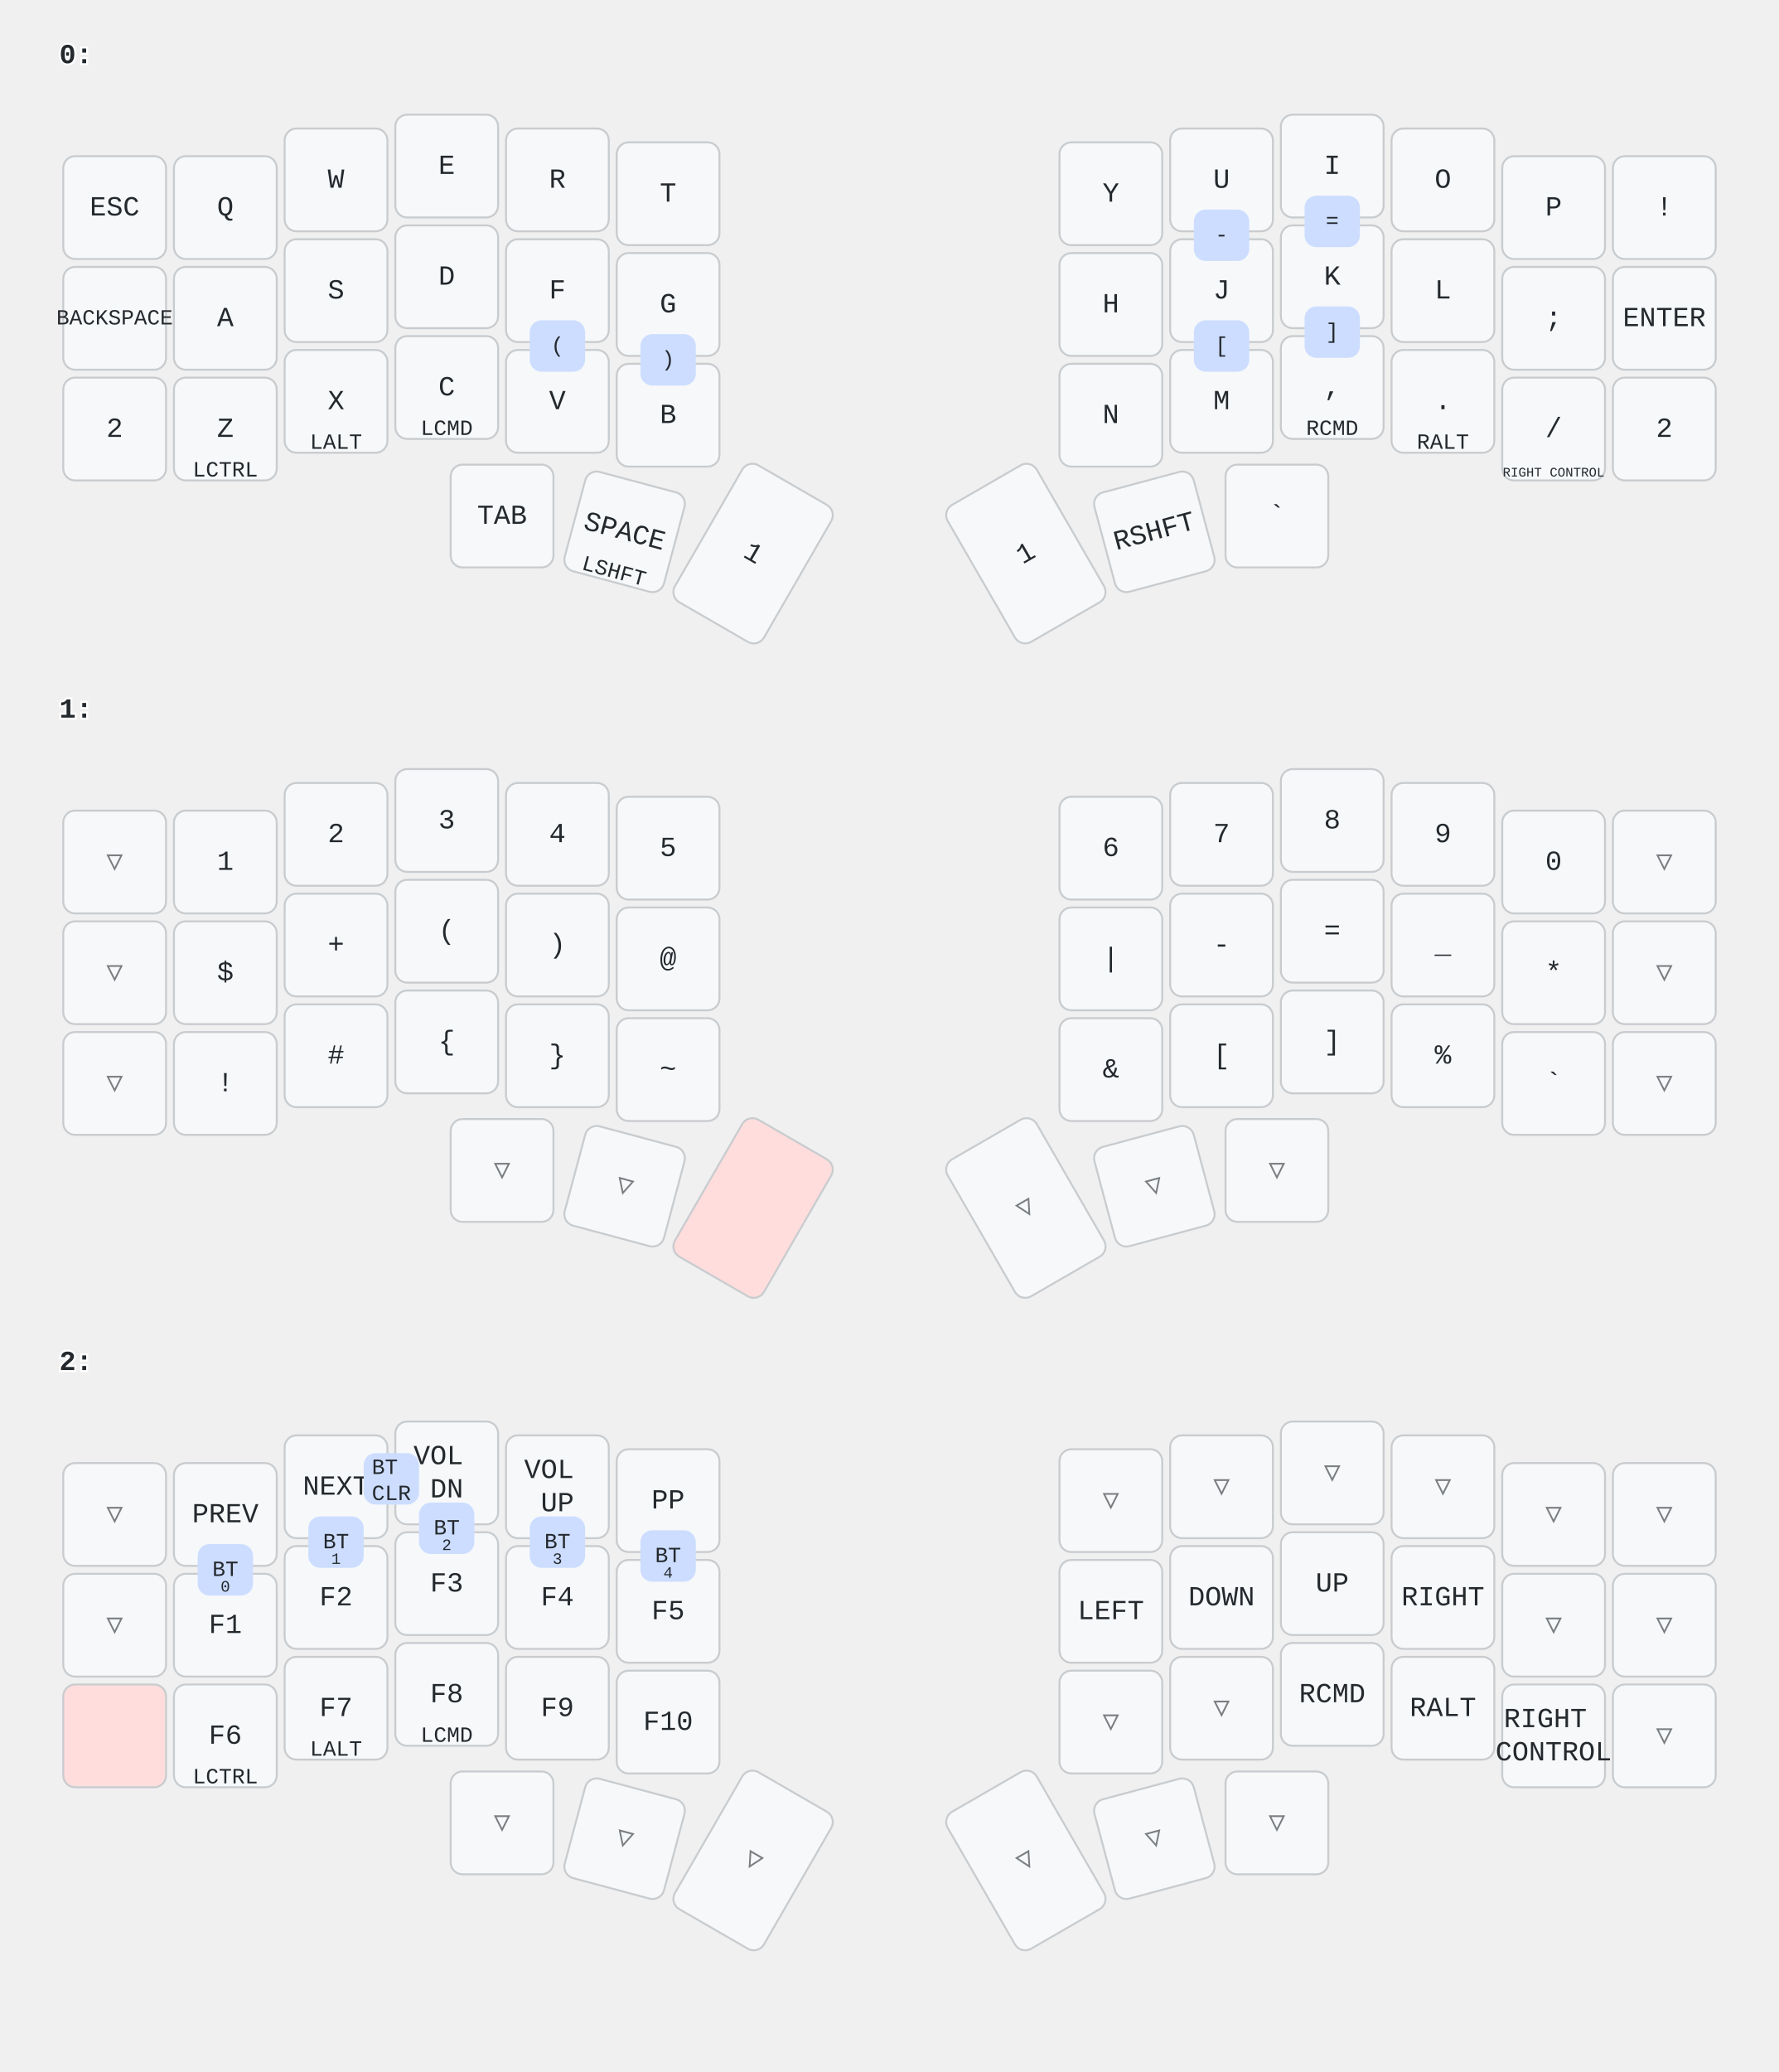
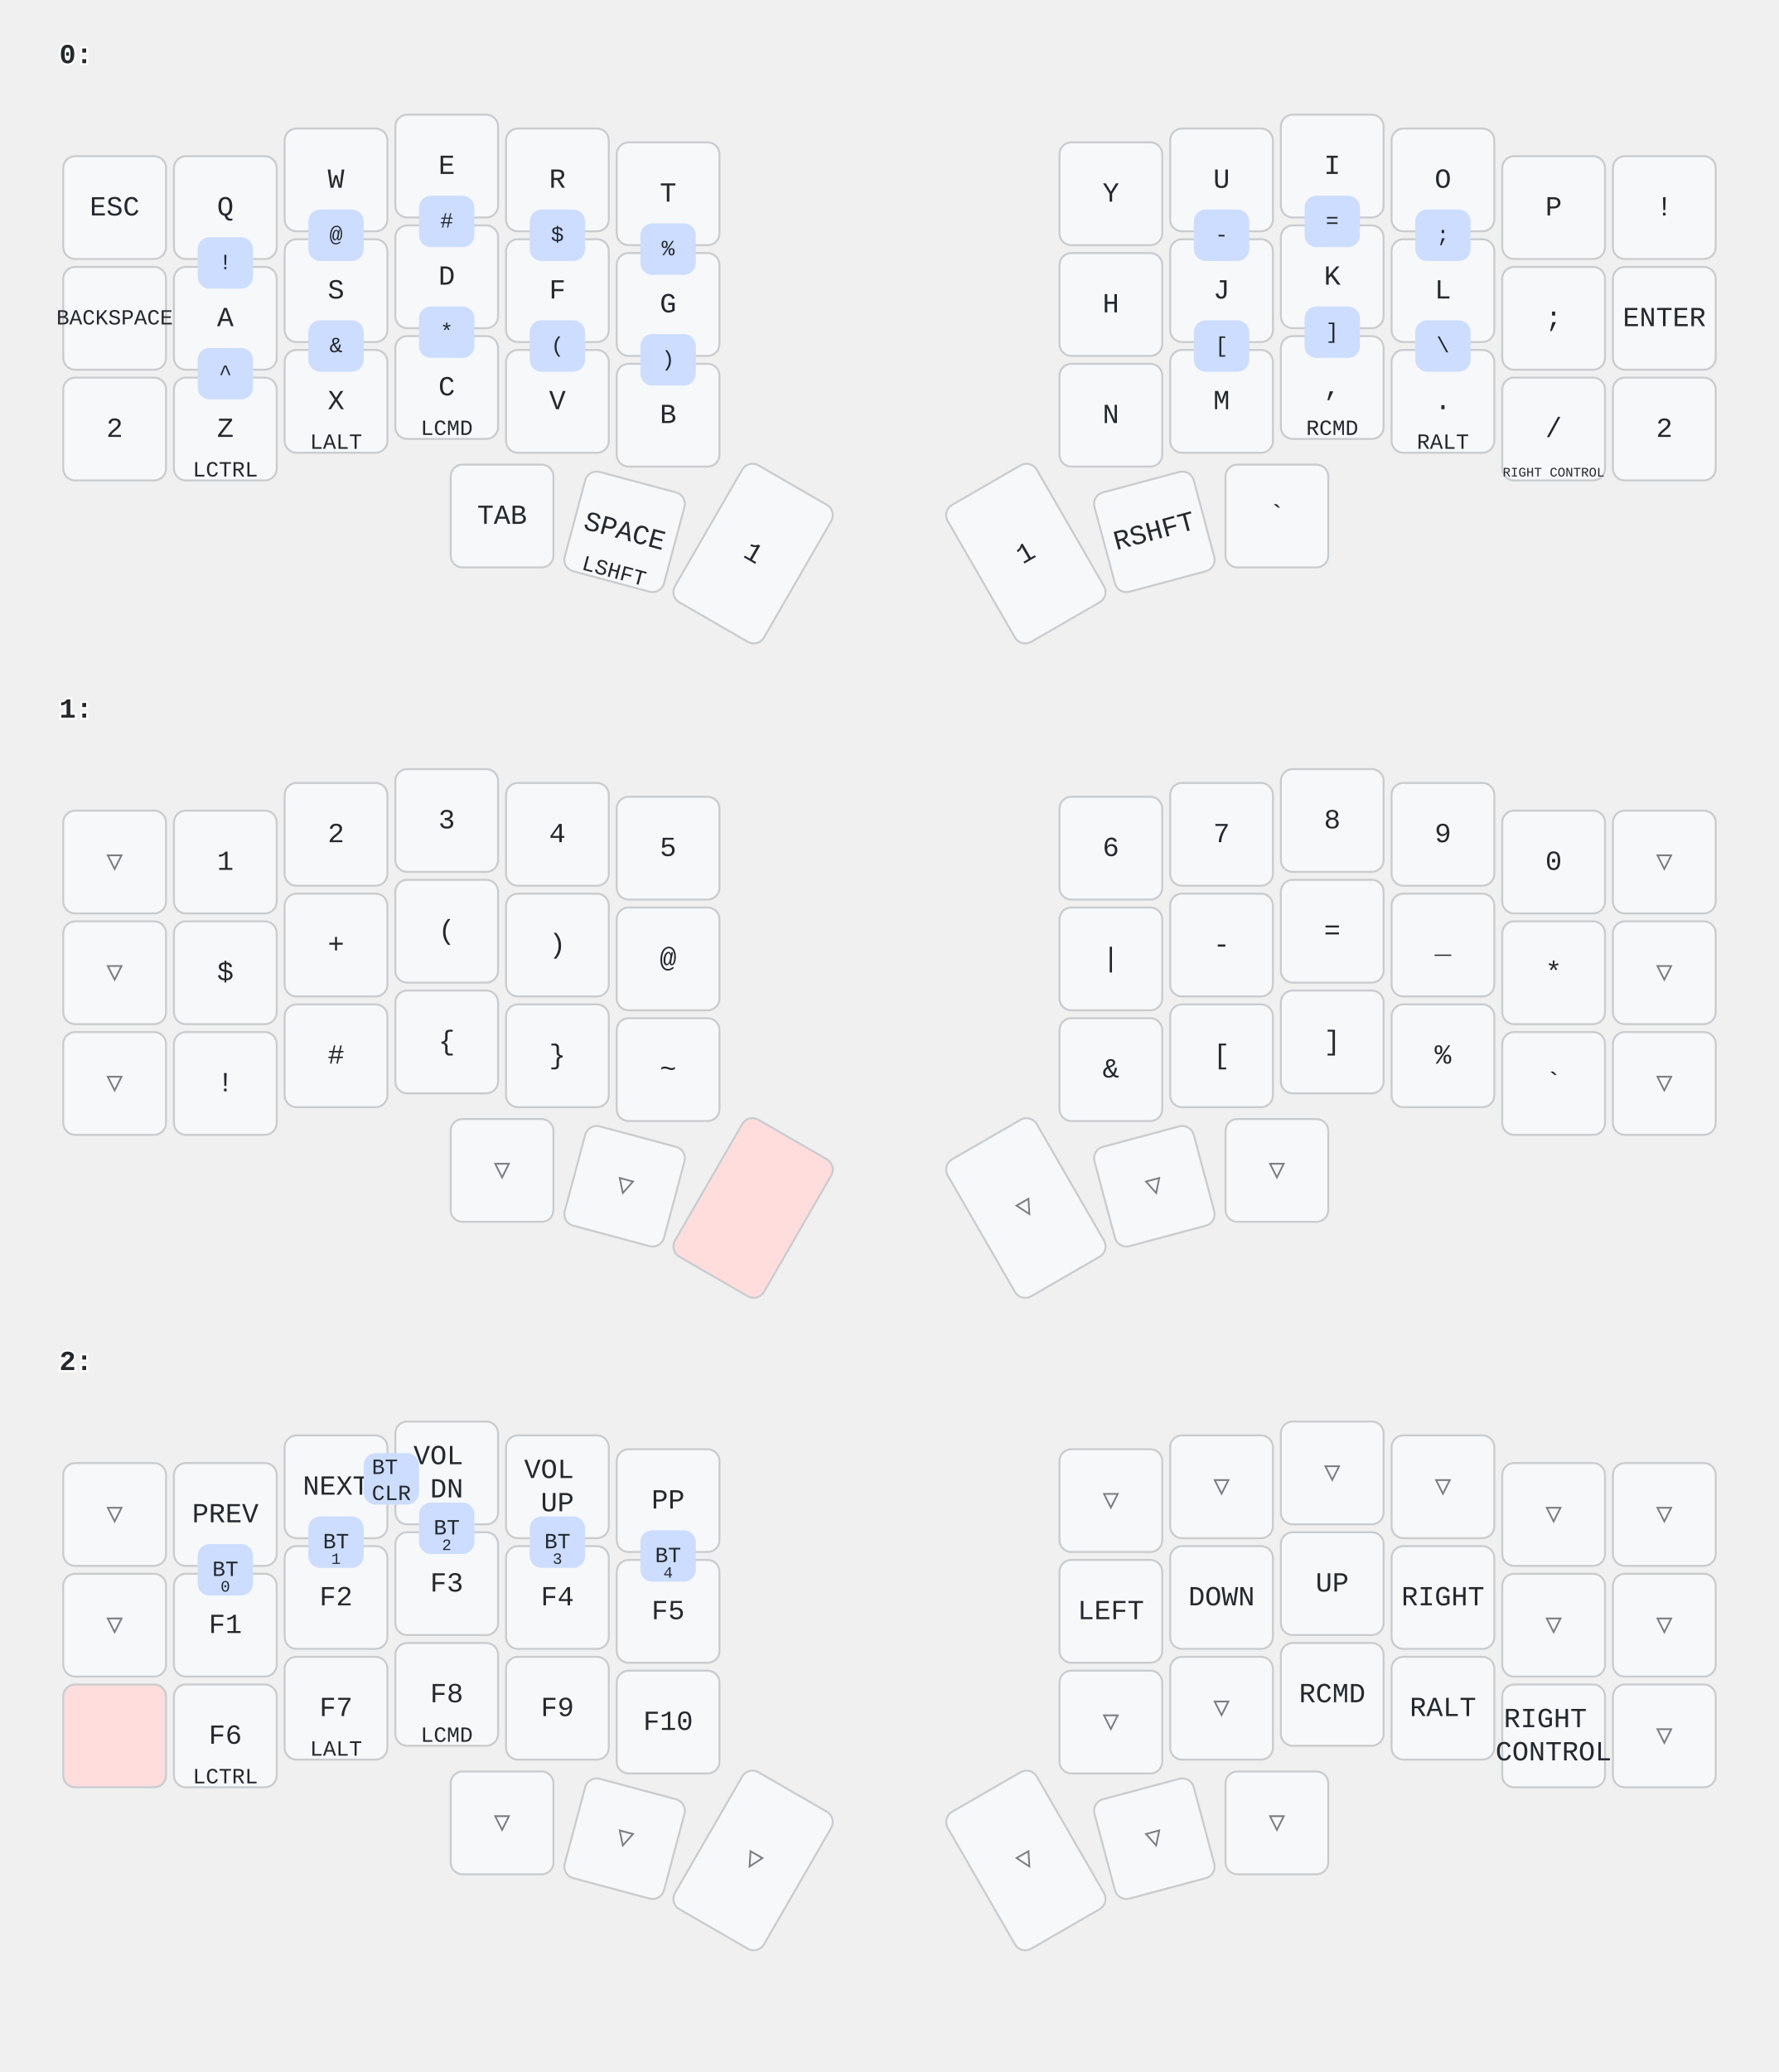
<svg xmlns="http://www.w3.org/2000/svg" width="900" height="1048" viewBox="0 0 900 1048" class="keymap">
  <style>/* inherit to force styles through use tags */
svg path {
    fill: inherit;
}

/* font and background color specifications */
svg.keymap {
    font-family: SFMono-Regular,Consolas,Liberation Mono,Menlo,monospace;
    font-size: 14px;
    font-kerning: normal;
    text-rendering: optimizeLegibility;
    fill: #24292e;
}

/* default key styling */
rect.key {
    fill: #f6f8fa;
    stroke: #c9cccf;
    stroke-width: 1;
}

/* default key side styling, only used is draw_key_sides is set */
rect.side {
    filter: brightness(90%);
}

/* color accent for combo boxes */
rect.combo, rect.combo-separate {
    fill: #cdf;
}

/* color accent for held keys */
rect.held, rect.combo.held {
    fill: #fdd;
}

/* color accent for ghost (optional) keys */
rect.ghost, rect.combo.ghost {
    stroke-dasharray: 4, 4;
    stroke-width: 2;
}

text {
    text-anchor: middle;
    dominant-baseline: middle;
}

/* styling for layer labels */
text.label {
    font-weight: bold;
    text-anchor: start;
    stroke: white;
    stroke-width: 2;
    paint-order: stroke;
}

/* styling for combo tap, and key hold/shifted label text */
text.combo, text.hold, text.shifted {
    font-size: 11px;
}

text.hold {
    text-anchor: middle;
    dominant-baseline: auto;
}

text.shifted {
    text-anchor: middle;
    dominant-baseline: hanging;
}

/* styling for hold/shifted label text in combo box */
text.combo.hold, text.combo.shifted {
    font-size: 8px;
}

/* lighter symbol for transparent keys */
text.trans {
    fill: #7b7e81;
}

/* styling for combo dendrons */
path.combo {
    stroke-width: 1;
    stroke: gray;
    fill: none;
}

/* Start Tabler Icons Cleanup */
/* cannot use height/width with glyphs */
.icon-tabler &gt; path {
    fill: inherit;
    stroke: inherit;
    stroke-width: 2;
}
/* hide tabler's default box */
.icon-tabler &gt; path[stroke="none"][fill="none"] {
    visibility: hidden;
}
/* End Tabler Icons Cleanup */
</style>
  <g transform="translate(30, 0)" class="layer-0">
    <text x="0" y="28" class="label">0:</text>
    <g transform="translate(0, 56)">
      <g transform="translate(28, 49)" class="key keypos-0">
        <rect rx="6" ry="6" x="-26" y="-26" width="52" height="52" class="key" />
        <text x="0" y="0" class="key tap">ESC</text>
      </g>
      <g transform="translate(84, 49)" class="key keypos-1">
        <rect rx="6" ry="6" x="-26" y="-26" width="52" height="52" class="key" />
        <text x="0" y="0" class="key tap">Q</text>
      </g>
      <g transform="translate(140, 35)" class="key keypos-2">
        <rect rx="6" ry="6" x="-26" y="-26" width="52" height="52" class="key" />
        <text x="0" y="0" class="key tap">W</text>
      </g>
      <g transform="translate(196, 28)" class="key keypos-3">
        <rect rx="6" ry="6" x="-26" y="-26" width="52" height="52" class="key" />
        <text x="0" y="0" class="key tap">E</text>
      </g>
      <g transform="translate(252, 35)" class="key keypos-4">
        <rect rx="6" ry="6" x="-26" y="-26" width="52" height="52" class="key" />
        <text x="0" y="0" class="key tap">R</text>
      </g>
      <g transform="translate(308, 42)" class="key keypos-5">
        <rect rx="6" ry="6" x="-26" y="-26" width="52" height="52" class="key" />
        <text x="0" y="0" class="key tap">T</text>
      </g>
      <g transform="translate(532, 42)" class="key keypos-6">
        <rect rx="6" ry="6" x="-26" y="-26" width="52" height="52" class="key" />
        <text x="0" y="0" class="key tap">Y</text>
      </g>
      <g transform="translate(588, 35)" class="key keypos-7">
        <rect rx="6" ry="6" x="-26" y="-26" width="52" height="52" class="key" />
        <text x="0" y="0" class="key tap">U</text>
      </g>
      <g transform="translate(644, 28)" class="key keypos-8">
        <rect rx="6" ry="6" x="-26" y="-26" width="52" height="52" class="key" />
        <text x="0" y="0" class="key tap">I</text>
      </g>
      <g transform="translate(700, 35)" class="key keypos-9">
        <rect rx="6" ry="6" x="-26" y="-26" width="52" height="52" class="key" />
        <text x="0" y="0" class="key tap">O</text>
      </g>
      <g transform="translate(756, 49)" class="key keypos-10">
        <rect rx="6" ry="6" x="-26" y="-26" width="52" height="52" class="key" />
        <text x="0" y="0" class="key tap">P</text>
      </g>
      <g transform="translate(812, 49)" class="key keypos-11">
        <rect rx="6" ry="6" x="-26" y="-26" width="52" height="52" class="key" />
        <text x="0" y="0" class="key tap">!</text>
      </g>
      <g transform="translate(28, 105)" class="key keypos-12">
        <rect rx="6" ry="6" x="-26" y="-26" width="52" height="52" class="key" />
        <text x="0" y="0" class="key tap">
          <tspan style="font-size: 78%">BACKSPACE</tspan>
        </text>
      </g>
      <g transform="translate(84, 105)" class="key keypos-13">
        <rect rx="6" ry="6" x="-26" y="-26" width="52" height="52" class="key" />
        <text x="0" y="0" class="key tap">A</text>
      </g>
      <g transform="translate(140, 91)" class="key keypos-14">
        <rect rx="6" ry="6" x="-26" y="-26" width="52" height="52" class="key" />
        <text x="0" y="0" class="key tap">S</text>
      </g>
      <g transform="translate(196, 84)" class="key keypos-15">
        <rect rx="6" ry="6" x="-26" y="-26" width="52" height="52" class="key" />
        <text x="0" y="0" class="key tap">D</text>
      </g>
      <g transform="translate(252, 91)" class="key keypos-16">
        <rect rx="6" ry="6" x="-26" y="-26" width="52" height="52" class="key" />
        <text x="0" y="0" class="key tap">F</text>
      </g>
      <g transform="translate(308, 98)" class="key keypos-17">
        <rect rx="6" ry="6" x="-26" y="-26" width="52" height="52" class="key" />
        <text x="0" y="0" class="key tap">G</text>
      </g>
      <g transform="translate(532, 98)" class="key keypos-18">
        <rect rx="6" ry="6" x="-26" y="-26" width="52" height="52" class="key" />
        <text x="0" y="0" class="key tap">H</text>
      </g>
      <g transform="translate(588, 91)" class="key keypos-19">
        <rect rx="6" ry="6" x="-26" y="-26" width="52" height="52" class="key" />
        <text x="0" y="0" class="key tap">J</text>
      </g>
      <g transform="translate(644, 84)" class="key keypos-20">
        <rect rx="6" ry="6" x="-26" y="-26" width="52" height="52" class="key" />
        <text x="0" y="0" class="key tap">K</text>
      </g>
      <g transform="translate(700, 91)" class="key keypos-21">
        <rect rx="6" ry="6" x="-26" y="-26" width="52" height="52" class="key" />
        <text x="0" y="0" class="key tap">L</text>
      </g>
      <g transform="translate(756, 105)" class="key keypos-22">
        <rect rx="6" ry="6" x="-26" y="-26" width="52" height="52" class="key" />
        <text x="0" y="0" class="key tap">;</text>
      </g>
      <g transform="translate(812, 105)" class="key keypos-23">
        <rect rx="6" ry="6" x="-26" y="-26" width="52" height="52" class="key" />
        <text x="0" y="0" class="key tap">ENTER</text>
      </g>
      <g transform="translate(28, 161)" class="key keypos-24">
        <rect rx="6" ry="6" x="-26" y="-26" width="52" height="52" class="key" />
        <text x="0" y="0" class="key tap">2</text>
      </g>
      <g transform="translate(84, 161)" class="key keypos-25">
        <rect rx="6" ry="6" x="-26" y="-26" width="52" height="52" class="key" />
        <text x="0" y="0" class="key tap">Z</text>
        <text x="0" y="24" class="key hold">LCTRL</text>
      </g>
      <g transform="translate(140, 147)" class="key keypos-26">
        <rect rx="6" ry="6" x="-26" y="-26" width="52" height="52" class="key" />
        <text x="0" y="0" class="key tap">X</text>
        <text x="0" y="24" class="key hold">LALT</text>
      </g>
      <g transform="translate(196, 140)" class="key keypos-27">
        <rect rx="6" ry="6" x="-26" y="-26" width="52" height="52" class="key" />
        <text x="0" y="0" class="key tap">C</text>
        <text x="0" y="24" class="key hold">LCMD</text>
      </g>
      <g transform="translate(252, 147)" class="key keypos-28">
        <rect rx="6" ry="6" x="-26" y="-26" width="52" height="52" class="key" />
        <text x="0" y="0" class="key tap">V</text>
      </g>
      <g transform="translate(308, 154)" class="key keypos-29">
        <rect rx="6" ry="6" x="-26" y="-26" width="52" height="52" class="key" />
        <text x="0" y="0" class="key tap">B</text>
      </g>
      <g transform="translate(532, 154)" class="key keypos-30">
        <rect rx="6" ry="6" x="-26" y="-26" width="52" height="52" class="key" />
        <text x="0" y="0" class="key tap">N</text>
      </g>
      <g transform="translate(588, 147)" class="key keypos-31">
        <rect rx="6" ry="6" x="-26" y="-26" width="52" height="52" class="key" />
        <text x="0" y="0" class="key tap">M</text>
      </g>
      <g transform="translate(644, 140)" class="key keypos-32">
        <rect rx="6" ry="6" x="-26" y="-26" width="52" height="52" class="key" />
        <text x="0" y="0" class="key tap">,</text>
        <text x="0" y="24" class="key hold">RCMD</text>
      </g>
      <g transform="translate(700, 147)" class="key keypos-33">
        <rect rx="6" ry="6" x="-26" y="-26" width="52" height="52" class="key" />
        <text x="0" y="0" class="key tap">.</text>
        <text x="0" y="24" class="key hold">RALT</text>
      </g>
      <g transform="translate(756, 161)" class="key keypos-34">
        <rect rx="6" ry="6" x="-26" y="-26" width="52" height="52" class="key" />
        <text x="0" y="0" class="key tap">/</text>
        <text x="0" y="24" class="key hold">
          <tspan style="font-size: 60%">RIGHT CONTROL</tspan>
        </text>
      </g>
      <g transform="translate(812, 161)" class="key keypos-35">
        <rect rx="6" ry="6" x="-26" y="-26" width="52" height="52" class="key" />
        <text x="0" y="0" class="key tap">2</text>
      </g>
      <g transform="translate(224, 205)" class="key keypos-36">
        <rect rx="6" ry="6" x="-26" y="-26" width="52" height="52" class="key" />
        <text x="0" y="0" class="key tap">TAB</text>
      </g>
      <g transform="translate(286, 213) rotate(15.0)" class="key keypos-37">
        <rect rx="6" ry="6" x="-26" y="-26" width="52" height="52" class="key" />
        <text x="0" y="0" class="key tap">SPACE</text>
        <text x="0" y="24" class="key hold">LSHFT</text>
      </g>
      <g transform="translate(351, 224) rotate(30.0)" class="key keypos-38">
        <rect rx="6" ry="6" x="-26" y="-40" width="52" height="80" class="key" />
        <text x="0" y="0" class="key tap">1</text>
      </g>
      <g transform="translate(489, 224) rotate(-30.0)" class="key keypos-39">
        <rect rx="6" ry="6" x="-26" y="-40" width="52" height="80" class="key" />
        <text x="0" y="0" class="key tap">1</text>
      </g>
      <g transform="translate(554, 213) rotate(-15.0)" class="key keypos-40">
        <rect rx="6" ry="6" x="-26" y="-26" width="52" height="52" class="key" />
        <text x="0" y="0" class="key tap">RSHFT</text>
      </g>
      <g transform="translate(616, 205)" class="key keypos-41">
        <rect rx="6" ry="6" x="-26" y="-26" width="52" height="52" class="key" />
        <text x="0" y="0" class="key tap">`</text>
      </g>
      <g class="combo combopos-0">
+         <rect rx="6" ry="6" x="70" y="64" width="28" height="26" class="combo" />
+         <text x="84" y="77" class="combo tap">!</text>
+       </g>
+       <g class="combo combopos-1">
+         <rect rx="6" ry="6" x="126" y="50" width="28" height="26" class="combo" />
+         <text x="140" y="63" class="combo tap">@</text>
+       </g>
+       <g class="combo combopos-2">
+         <rect rx="6" ry="6" x="182" y="43" width="28" height="26" class="combo" />
+         <text x="196" y="56" class="combo tap">#</text>
+       </g>
+       <g class="combo combopos-3">
+         <rect rx="6" ry="6" x="238" y="50" width="28" height="26" class="combo" />
+         <text x="252" y="63" class="combo tap">$</text>
+       </g>
+       <g class="combo combopos-4">
+         <rect rx="6" ry="6" x="294" y="57" width="28" height="26" class="combo" />
+         <text x="308" y="70" class="combo tap">%</text>
+       </g>
+       <g class="combo combopos-5">
+         <rect rx="6" ry="6" x="70" y="120" width="28" height="26" class="combo" />
+         <text x="84" y="133" class="combo tap">^</text>
+       </g>
+       <g class="combo combopos-6">
+         <rect rx="6" ry="6" x="126" y="106" width="28" height="26" class="combo" />
+         <text x="140" y="119" class="combo tap">&amp;</text>
+       </g>
+       <g class="combo combopos-7">
+         <rect rx="6" ry="6" x="182" y="99" width="28" height="26" class="combo" />
+         <text x="196" y="112" class="combo tap">*</text>
+       </g>
+       <g class="combo combopos-8">
        <rect rx="6" ry="6" x="238" y="106" width="28" height="26" class="combo" />
        <text x="252" y="119" class="combo tap">(</text>
      </g>
-       <g class="combo combopos-1">
+       <g class="combo combopos-9">
        <rect rx="6" ry="6" x="294" y="113" width="28" height="26" class="combo" />
        <text x="308" y="126" class="combo tap">)</text>
      </g>
-       <g class="combo combopos-2">
+       <g class="combo combopos-10">
        <rect rx="6" ry="6" x="574" y="50" width="28" height="26" class="combo" />
        <text x="588" y="63" class="combo tap">-</text>
      </g>
-       <g class="combo combopos-3">
+       <g class="combo combopos-11">
        <rect rx="6" ry="6" x="630" y="43" width="28" height="26" class="combo" />
        <text x="644" y="56" class="combo tap">=</text>
      </g>
-       <g class="combo combopos-4">
+       <g class="combo combopos-12">
+         <rect rx="6" ry="6" x="686" y="50" width="28" height="26" class="combo" />
+         <text x="700" y="63" class="combo tap">;</text>
+       </g>
+       <g class="combo combopos-13">
        <rect rx="6" ry="6" x="574" y="106" width="28" height="26" class="combo" />
        <text x="588" y="119" class="combo tap">[</text>
      </g>
-       <g class="combo combopos-5">
+       <g class="combo combopos-14">
        <rect rx="6" ry="6" x="630" y="99" width="28" height="26" class="combo" />
        <text x="644" y="112" class="combo tap">]</text>
+       </g>
+       <g class="combo combopos-15">
+         <rect rx="6" ry="6" x="686" y="106" width="28" height="26" class="combo" />
+         <text x="700" y="119" class="combo tap">\</text>
      </g>
    </g>
  </g>
  <g transform="translate(30, 331)" class="layer-1">
    <text x="0" y="28" class="label">1:</text>
    <g transform="translate(0, 56)">
      <g transform="translate(28, 49)" class="key trans keypos-0">
        <rect rx="6" ry="6" x="-26" y="-26" width="52" height="52" class="key trans" />
        <text x="0" y="0" class="key trans tap">▽</text>
      </g>
      <g transform="translate(84, 49)" class="key keypos-1">
        <rect rx="6" ry="6" x="-26" y="-26" width="52" height="52" class="key" />
        <text x="0" y="0" class="key tap">1</text>
      </g>
      <g transform="translate(140, 35)" class="key keypos-2">
        <rect rx="6" ry="6" x="-26" y="-26" width="52" height="52" class="key" />
        <text x="0" y="0" class="key tap">2</text>
      </g>
      <g transform="translate(196, 28)" class="key keypos-3">
        <rect rx="6" ry="6" x="-26" y="-26" width="52" height="52" class="key" />
        <text x="0" y="0" class="key tap">3</text>
      </g>
      <g transform="translate(252, 35)" class="key keypos-4">
        <rect rx="6" ry="6" x="-26" y="-26" width="52" height="52" class="key" />
        <text x="0" y="0" class="key tap">4</text>
      </g>
      <g transform="translate(308, 42)" class="key keypos-5">
        <rect rx="6" ry="6" x="-26" y="-26" width="52" height="52" class="key" />
        <text x="0" y="0" class="key tap">5</text>
      </g>
      <g transform="translate(532, 42)" class="key keypos-6">
        <rect rx="6" ry="6" x="-26" y="-26" width="52" height="52" class="key" />
        <text x="0" y="0" class="key tap">6</text>
      </g>
      <g transform="translate(588, 35)" class="key keypos-7">
        <rect rx="6" ry="6" x="-26" y="-26" width="52" height="52" class="key" />
        <text x="0" y="0" class="key tap">7</text>
      </g>
      <g transform="translate(644, 28)" class="key keypos-8">
        <rect rx="6" ry="6" x="-26" y="-26" width="52" height="52" class="key" />
        <text x="0" y="0" class="key tap">8</text>
      </g>
      <g transform="translate(700, 35)" class="key keypos-9">
        <rect rx="6" ry="6" x="-26" y="-26" width="52" height="52" class="key" />
        <text x="0" y="0" class="key tap">9</text>
      </g>
      <g transform="translate(756, 49)" class="key keypos-10">
        <rect rx="6" ry="6" x="-26" y="-26" width="52" height="52" class="key" />
        <text x="0" y="0" class="key tap">0</text>
      </g>
      <g transform="translate(812, 49)" class="key trans keypos-11">
        <rect rx="6" ry="6" x="-26" y="-26" width="52" height="52" class="key trans" />
        <text x="0" y="0" class="key trans tap">▽</text>
      </g>
      <g transform="translate(28, 105)" class="key trans keypos-12">
        <rect rx="6" ry="6" x="-26" y="-26" width="52" height="52" class="key trans" />
        <text x="0" y="0" class="key trans tap">▽</text>
      </g>
      <g transform="translate(84, 105)" class="key keypos-13">
        <rect rx="6" ry="6" x="-26" y="-26" width="52" height="52" class="key" />
        <text x="0" y="0" class="key tap">$</text>
      </g>
      <g transform="translate(140, 91)" class="key keypos-14">
        <rect rx="6" ry="6" x="-26" y="-26" width="52" height="52" class="key" />
        <text x="0" y="0" class="key tap">+</text>
      </g>
      <g transform="translate(196, 84)" class="key keypos-15">
        <rect rx="6" ry="6" x="-26" y="-26" width="52" height="52" class="key" />
        <text x="0" y="0" class="key tap">(</text>
      </g>
      <g transform="translate(252, 91)" class="key keypos-16">
        <rect rx="6" ry="6" x="-26" y="-26" width="52" height="52" class="key" />
        <text x="0" y="0" class="key tap">)</text>
      </g>
      <g transform="translate(308, 98)" class="key keypos-17">
        <rect rx="6" ry="6" x="-26" y="-26" width="52" height="52" class="key" />
        <text x="0" y="0" class="key tap">@</text>
      </g>
      <g transform="translate(532, 98)" class="key keypos-18">
        <rect rx="6" ry="6" x="-26" y="-26" width="52" height="52" class="key" />
        <text x="0" y="0" class="key tap">|</text>
      </g>
      <g transform="translate(588, 91)" class="key keypos-19">
        <rect rx="6" ry="6" x="-26" y="-26" width="52" height="52" class="key" />
        <text x="0" y="0" class="key tap">-</text>
      </g>
      <g transform="translate(644, 84)" class="key keypos-20">
        <rect rx="6" ry="6" x="-26" y="-26" width="52" height="52" class="key" />
        <text x="0" y="0" class="key tap">=</text>
      </g>
      <g transform="translate(700, 91)" class="key keypos-21">
        <rect rx="6" ry="6" x="-26" y="-26" width="52" height="52" class="key" />
        <text x="0" y="0" class="key tap">_</text>
      </g>
      <g transform="translate(756, 105)" class="key keypos-22">
        <rect rx="6" ry="6" x="-26" y="-26" width="52" height="52" class="key" />
        <text x="0" y="0" class="key tap">*</text>
      </g>
      <g transform="translate(812, 105)" class="key trans keypos-23">
        <rect rx="6" ry="6" x="-26" y="-26" width="52" height="52" class="key trans" />
        <text x="0" y="0" class="key trans tap">▽</text>
      </g>
      <g transform="translate(28, 161)" class="key trans keypos-24">
        <rect rx="6" ry="6" x="-26" y="-26" width="52" height="52" class="key trans" />
        <text x="0" y="0" class="key trans tap">▽</text>
      </g>
      <g transform="translate(84, 161)" class="key keypos-25">
        <rect rx="6" ry="6" x="-26" y="-26" width="52" height="52" class="key" />
        <text x="0" y="0" class="key tap">!</text>
      </g>
      <g transform="translate(140, 147)" class="key keypos-26">
        <rect rx="6" ry="6" x="-26" y="-26" width="52" height="52" class="key" />
        <text x="0" y="0" class="key tap">#</text>
      </g>
      <g transform="translate(196, 140)" class="key keypos-27">
        <rect rx="6" ry="6" x="-26" y="-26" width="52" height="52" class="key" />
        <text x="0" y="0" class="key tap">{</text>
      </g>
      <g transform="translate(252, 147)" class="key keypos-28">
        <rect rx="6" ry="6" x="-26" y="-26" width="52" height="52" class="key" />
        <text x="0" y="0" class="key tap">}</text>
      </g>
      <g transform="translate(308, 154)" class="key keypos-29">
        <rect rx="6" ry="6" x="-26" y="-26" width="52" height="52" class="key" />
        <text x="0" y="0" class="key tap">~</text>
      </g>
      <g transform="translate(532, 154)" class="key keypos-30">
        <rect rx="6" ry="6" x="-26" y="-26" width="52" height="52" class="key" />
        <text x="0" y="0" class="key tap">&amp;</text>
      </g>
      <g transform="translate(588, 147)" class="key keypos-31">
        <rect rx="6" ry="6" x="-26" y="-26" width="52" height="52" class="key" />
        <text x="0" y="0" class="key tap">[</text>
      </g>
      <g transform="translate(644, 140)" class="key keypos-32">
        <rect rx="6" ry="6" x="-26" y="-26" width="52" height="52" class="key" />
        <text x="0" y="0" class="key tap">]</text>
      </g>
      <g transform="translate(700, 147)" class="key keypos-33">
        <rect rx="6" ry="6" x="-26" y="-26" width="52" height="52" class="key" />
        <text x="0" y="0" class="key tap">%</text>
      </g>
      <g transform="translate(756, 161)" class="key keypos-34">
        <rect rx="6" ry="6" x="-26" y="-26" width="52" height="52" class="key" />
        <text x="0" y="0" class="key tap">`</text>
      </g>
      <g transform="translate(812, 161)" class="key trans keypos-35">
        <rect rx="6" ry="6" x="-26" y="-26" width="52" height="52" class="key trans" />
        <text x="0" y="0" class="key trans tap">▽</text>
      </g>
      <g transform="translate(224, 205)" class="key trans keypos-36">
        <rect rx="6" ry="6" x="-26" y="-26" width="52" height="52" class="key trans" />
        <text x="0" y="0" class="key trans tap">▽</text>
      </g>
      <g transform="translate(286, 213) rotate(15.0)" class="key trans keypos-37">
        <rect rx="6" ry="6" x="-26" y="-26" width="52" height="52" class="key trans" />
        <text x="0" y="0" class="key trans tap">▽</text>
      </g>
      <g transform="translate(351, 224) rotate(30.0)" class="key held keypos-38">
        <rect rx="6" ry="6" x="-26" y="-40" width="52" height="80" class="key held" />
      </g>
      <g transform="translate(489, 224) rotate(-30.0)" class="key trans keypos-39">
        <rect rx="6" ry="6" x="-26" y="-40" width="52" height="80" class="key trans" />
        <text x="0" y="0" class="key trans tap">▽</text>
      </g>
      <g transform="translate(554, 213) rotate(-15.0)" class="key trans keypos-40">
        <rect rx="6" ry="6" x="-26" y="-26" width="52" height="52" class="key trans" />
        <text x="0" y="0" class="key trans tap">▽</text>
      </g>
      <g transform="translate(616, 205)" class="key trans keypos-41">
        <rect rx="6" ry="6" x="-26" y="-26" width="52" height="52" class="key trans" />
        <text x="0" y="0" class="key trans tap">▽</text>
      </g>
    </g>
  </g>
  <g transform="translate(30, 661)" class="layer-2">
    <text x="0" y="28" class="label">2:</text>
    <g transform="translate(0, 56)">
      <g transform="translate(28, 49)" class="key trans keypos-0">
        <rect rx="6" ry="6" x="-26" y="-26" width="52" height="52" class="key trans" />
        <text x="0" y="0" class="key trans tap">▽</text>
      </g>
      <g transform="translate(84, 49)" class="key keypos-1">
        <rect rx="6" ry="6" x="-26" y="-26" width="52" height="52" class="key" />
        <text x="0" y="0" class="key tap">PREV</text>
      </g>
      <g transform="translate(140, 35)" class="key keypos-2">
        <rect rx="6" ry="6" x="-26" y="-26" width="52" height="52" class="key" />
        <text x="0" y="0" class="key tap">NEXT</text>
      </g>
      <g transform="translate(196, 28)" class="key keypos-3">
        <rect rx="6" ry="6" x="-26" y="-26" width="52" height="52" class="key" />
        <text x="0" y="0" class="key tap">
          <tspan x="0" dy="-0.6em">VOL</tspan>
          <tspan x="0" dy="1.2em">DN</tspan>
        </text>
      </g>
      <g transform="translate(252, 35)" class="key keypos-4">
        <rect rx="6" ry="6" x="-26" y="-26" width="52" height="52" class="key" />
        <text x="0" y="0" class="key tap">
          <tspan x="0" dy="-0.6em">VOL</tspan>
          <tspan x="0" dy="1.2em">UP</tspan>
        </text>
      </g>
      <g transform="translate(308, 42)" class="key keypos-5">
        <rect rx="6" ry="6" x="-26" y="-26" width="52" height="52" class="key" />
        <text x="0" y="0" class="key tap">PP</text>
      </g>
      <g transform="translate(532, 42)" class="key trans keypos-6">
        <rect rx="6" ry="6" x="-26" y="-26" width="52" height="52" class="key trans" />
        <text x="0" y="0" class="key trans tap">▽</text>
      </g>
      <g transform="translate(588, 35)" class="key trans keypos-7">
        <rect rx="6" ry="6" x="-26" y="-26" width="52" height="52" class="key trans" />
        <text x="0" y="0" class="key trans tap">▽</text>
      </g>
      <g transform="translate(644, 28)" class="key trans keypos-8">
        <rect rx="6" ry="6" x="-26" y="-26" width="52" height="52" class="key trans" />
        <text x="0" y="0" class="key trans tap">▽</text>
      </g>
      <g transform="translate(700, 35)" class="key trans keypos-9">
        <rect rx="6" ry="6" x="-26" y="-26" width="52" height="52" class="key trans" />
        <text x="0" y="0" class="key trans tap">▽</text>
      </g>
      <g transform="translate(756, 49)" class="key trans keypos-10">
        <rect rx="6" ry="6" x="-26" y="-26" width="52" height="52" class="key trans" />
        <text x="0" y="0" class="key trans tap">▽</text>
      </g>
      <g transform="translate(812, 49)" class="key trans keypos-11">
        <rect rx="6" ry="6" x="-26" y="-26" width="52" height="52" class="key trans" />
        <text x="0" y="0" class="key trans tap">▽</text>
      </g>
      <g transform="translate(28, 105)" class="key trans keypos-12">
        <rect rx="6" ry="6" x="-26" y="-26" width="52" height="52" class="key trans" />
        <text x="0" y="0" class="key trans tap">▽</text>
      </g>
      <g transform="translate(84, 105)" class="key keypos-13">
        <rect rx="6" ry="6" x="-26" y="-26" width="52" height="52" class="key" />
        <text x="0" y="0" class="key tap">F1</text>
      </g>
      <g transform="translate(140, 91)" class="key keypos-14">
        <rect rx="6" ry="6" x="-26" y="-26" width="52" height="52" class="key" />
        <text x="0" y="0" class="key tap">F2</text>
      </g>
      <g transform="translate(196, 84)" class="key keypos-15">
        <rect rx="6" ry="6" x="-26" y="-26" width="52" height="52" class="key" />
        <text x="0" y="0" class="key tap">F3</text>
      </g>
      <g transform="translate(252, 91)" class="key keypos-16">
        <rect rx="6" ry="6" x="-26" y="-26" width="52" height="52" class="key" />
        <text x="0" y="0" class="key tap">F4</text>
      </g>
      <g transform="translate(308, 98)" class="key keypos-17">
        <rect rx="6" ry="6" x="-26" y="-26" width="52" height="52" class="key" />
        <text x="0" y="0" class="key tap">F5</text>
      </g>
      <g transform="translate(532, 98)" class="key keypos-18">
        <rect rx="6" ry="6" x="-26" y="-26" width="52" height="52" class="key" />
        <text x="0" y="0" class="key tap">LEFT</text>
      </g>
      <g transform="translate(588, 91)" class="key keypos-19">
        <rect rx="6" ry="6" x="-26" y="-26" width="52" height="52" class="key" />
        <text x="0" y="0" class="key tap">DOWN</text>
      </g>
      <g transform="translate(644, 84)" class="key keypos-20">
        <rect rx="6" ry="6" x="-26" y="-26" width="52" height="52" class="key" />
        <text x="0" y="0" class="key tap">UP</text>
      </g>
      <g transform="translate(700, 91)" class="key keypos-21">
        <rect rx="6" ry="6" x="-26" y="-26" width="52" height="52" class="key" />
        <text x="0" y="0" class="key tap">RIGHT</text>
      </g>
      <g transform="translate(756, 105)" class="key trans keypos-22">
        <rect rx="6" ry="6" x="-26" y="-26" width="52" height="52" class="key trans" />
        <text x="0" y="0" class="key trans tap">▽</text>
      </g>
      <g transform="translate(812, 105)" class="key trans keypos-23">
        <rect rx="6" ry="6" x="-26" y="-26" width="52" height="52" class="key trans" />
        <text x="0" y="0" class="key trans tap">▽</text>
      </g>
      <g transform="translate(28, 161)" class="key held keypos-24">
        <rect rx="6" ry="6" x="-26" y="-26" width="52" height="52" class="key held" />
      </g>
      <g transform="translate(84, 161)" class="key keypos-25">
        <rect rx="6" ry="6" x="-26" y="-26" width="52" height="52" class="key" />
        <text x="0" y="0" class="key tap">F6</text>
        <text x="0" y="24" class="key hold">LCTRL</text>
      </g>
      <g transform="translate(140, 147)" class="key keypos-26">
        <rect rx="6" ry="6" x="-26" y="-26" width="52" height="52" class="key" />
        <text x="0" y="0" class="key tap">F7</text>
        <text x="0" y="24" class="key hold">LALT</text>
      </g>
      <g transform="translate(196, 140)" class="key keypos-27">
        <rect rx="6" ry="6" x="-26" y="-26" width="52" height="52" class="key" />
        <text x="0" y="0" class="key tap">F8</text>
        <text x="0" y="24" class="key hold">LCMD</text>
      </g>
      <g transform="translate(252, 147)" class="key keypos-28">
        <rect rx="6" ry="6" x="-26" y="-26" width="52" height="52" class="key" />
        <text x="0" y="0" class="key tap">F9</text>
      </g>
      <g transform="translate(308, 154)" class="key keypos-29">
        <rect rx="6" ry="6" x="-26" y="-26" width="52" height="52" class="key" />
        <text x="0" y="0" class="key tap">F10</text>
      </g>
      <g transform="translate(532, 154)" class="key trans keypos-30">
        <rect rx="6" ry="6" x="-26" y="-26" width="52" height="52" class="key trans" />
        <text x="0" y="0" class="key trans tap">▽</text>
      </g>
      <g transform="translate(588, 147)" class="key trans keypos-31">
        <rect rx="6" ry="6" x="-26" y="-26" width="52" height="52" class="key trans" />
        <text x="0" y="0" class="key trans tap">▽</text>
      </g>
      <g transform="translate(644, 140)" class="key keypos-32">
        <rect rx="6" ry="6" x="-26" y="-26" width="52" height="52" class="key" />
        <text x="0" y="0" class="key tap">RCMD</text>
      </g>
      <g transform="translate(700, 147)" class="key keypos-33">
        <rect rx="6" ry="6" x="-26" y="-26" width="52" height="52" class="key" />
        <text x="0" y="0" class="key tap">RALT</text>
      </g>
      <g transform="translate(756, 161)" class="key keypos-34">
        <rect rx="6" ry="6" x="-26" y="-26" width="52" height="52" class="key" />
        <text x="0" y="0" class="key tap">
          <tspan x="0" dy="-0.6em">RIGHT</tspan>
          <tspan x="0" dy="1.2em">CONTROL</tspan>
        </text>
      </g>
      <g transform="translate(812, 161)" class="key trans keypos-35">
        <rect rx="6" ry="6" x="-26" y="-26" width="52" height="52" class="key trans" />
        <text x="0" y="0" class="key trans tap">▽</text>
      </g>
      <g transform="translate(224, 205)" class="key trans keypos-36">
        <rect rx="6" ry="6" x="-26" y="-26" width="52" height="52" class="key trans" />
        <text x="0" y="0" class="key trans tap">▽</text>
      </g>
      <g transform="translate(286, 213) rotate(15.0)" class="key trans keypos-37">
        <rect rx="6" ry="6" x="-26" y="-26" width="52" height="52" class="key trans" />
        <text x="0" y="0" class="key trans tap">▽</text>
      </g>
      <g transform="translate(351, 224) rotate(30.0)" class="key trans keypos-38">
        <rect rx="6" ry="6" x="-26" y="-40" width="52" height="80" class="key trans" />
        <text x="0" y="0" class="key trans tap">▽</text>
      </g>
      <g transform="translate(489, 224) rotate(-30.0)" class="key trans keypos-39">
        <rect rx="6" ry="6" x="-26" y="-40" width="52" height="80" class="key trans" />
        <text x="0" y="0" class="key trans tap">▽</text>
      </g>
      <g transform="translate(554, 213) rotate(-15.0)" class="key trans keypos-40">
        <rect rx="6" ry="6" x="-26" y="-26" width="52" height="52" class="key trans" />
        <text x="0" y="0" class="key trans tap">▽</text>
      </g>
      <g transform="translate(616, 205)" class="key trans keypos-41">
        <rect rx="6" ry="6" x="-26" y="-26" width="52" height="52" class="key trans" />
        <text x="0" y="0" class="key trans tap">▽</text>
      </g>
      <g class="combo combopos-0">
        <rect rx="6" ry="6" x="70" y="64" width="28" height="26" class="combo" />
        <text x="84" y="77" class="combo tap">BT</text>
        <text x="84" y="88" class="combo hold">0</text>
      </g>
      <g class="combo combopos-1">
        <rect rx="6" ry="6" x="126" y="50" width="28" height="26" class="combo" />
        <text x="140" y="63" class="combo tap">BT</text>
        <text x="140" y="74" class="combo hold">1</text>
      </g>
      <g class="combo combopos-2">
        <rect rx="6" ry="6" x="182" y="43" width="28" height="26" class="combo" />
        <text x="196" y="56" class="combo tap">BT</text>
        <text x="196" y="67" class="combo hold">2</text>
      </g>
      <g class="combo combopos-3">
        <rect rx="6" ry="6" x="238" y="50" width="28" height="26" class="combo" />
        <text x="252" y="63" class="combo tap">BT</text>
        <text x="252" y="74" class="combo hold">3</text>
      </g>
      <g class="combo combopos-4">
        <rect rx="6" ry="6" x="294" y="57" width="28" height="26" class="combo" />
        <text x="308" y="70" class="combo tap">BT</text>
        <text x="308" y="81" class="combo hold">4</text>
      </g>
      <g class="combo combopos-5">
        <rect rx="6" ry="6" x="154" y="18" width="28" height="26" class="combo" />
        <text x="168" y="32" class="combo tap">
          <tspan x="168" dy="-0.6em">BT</tspan>
          <tspan x="168" dy="1.2em">CLR</tspan>
        </text>
      </g>
    </g>
  </g>
</svg>
